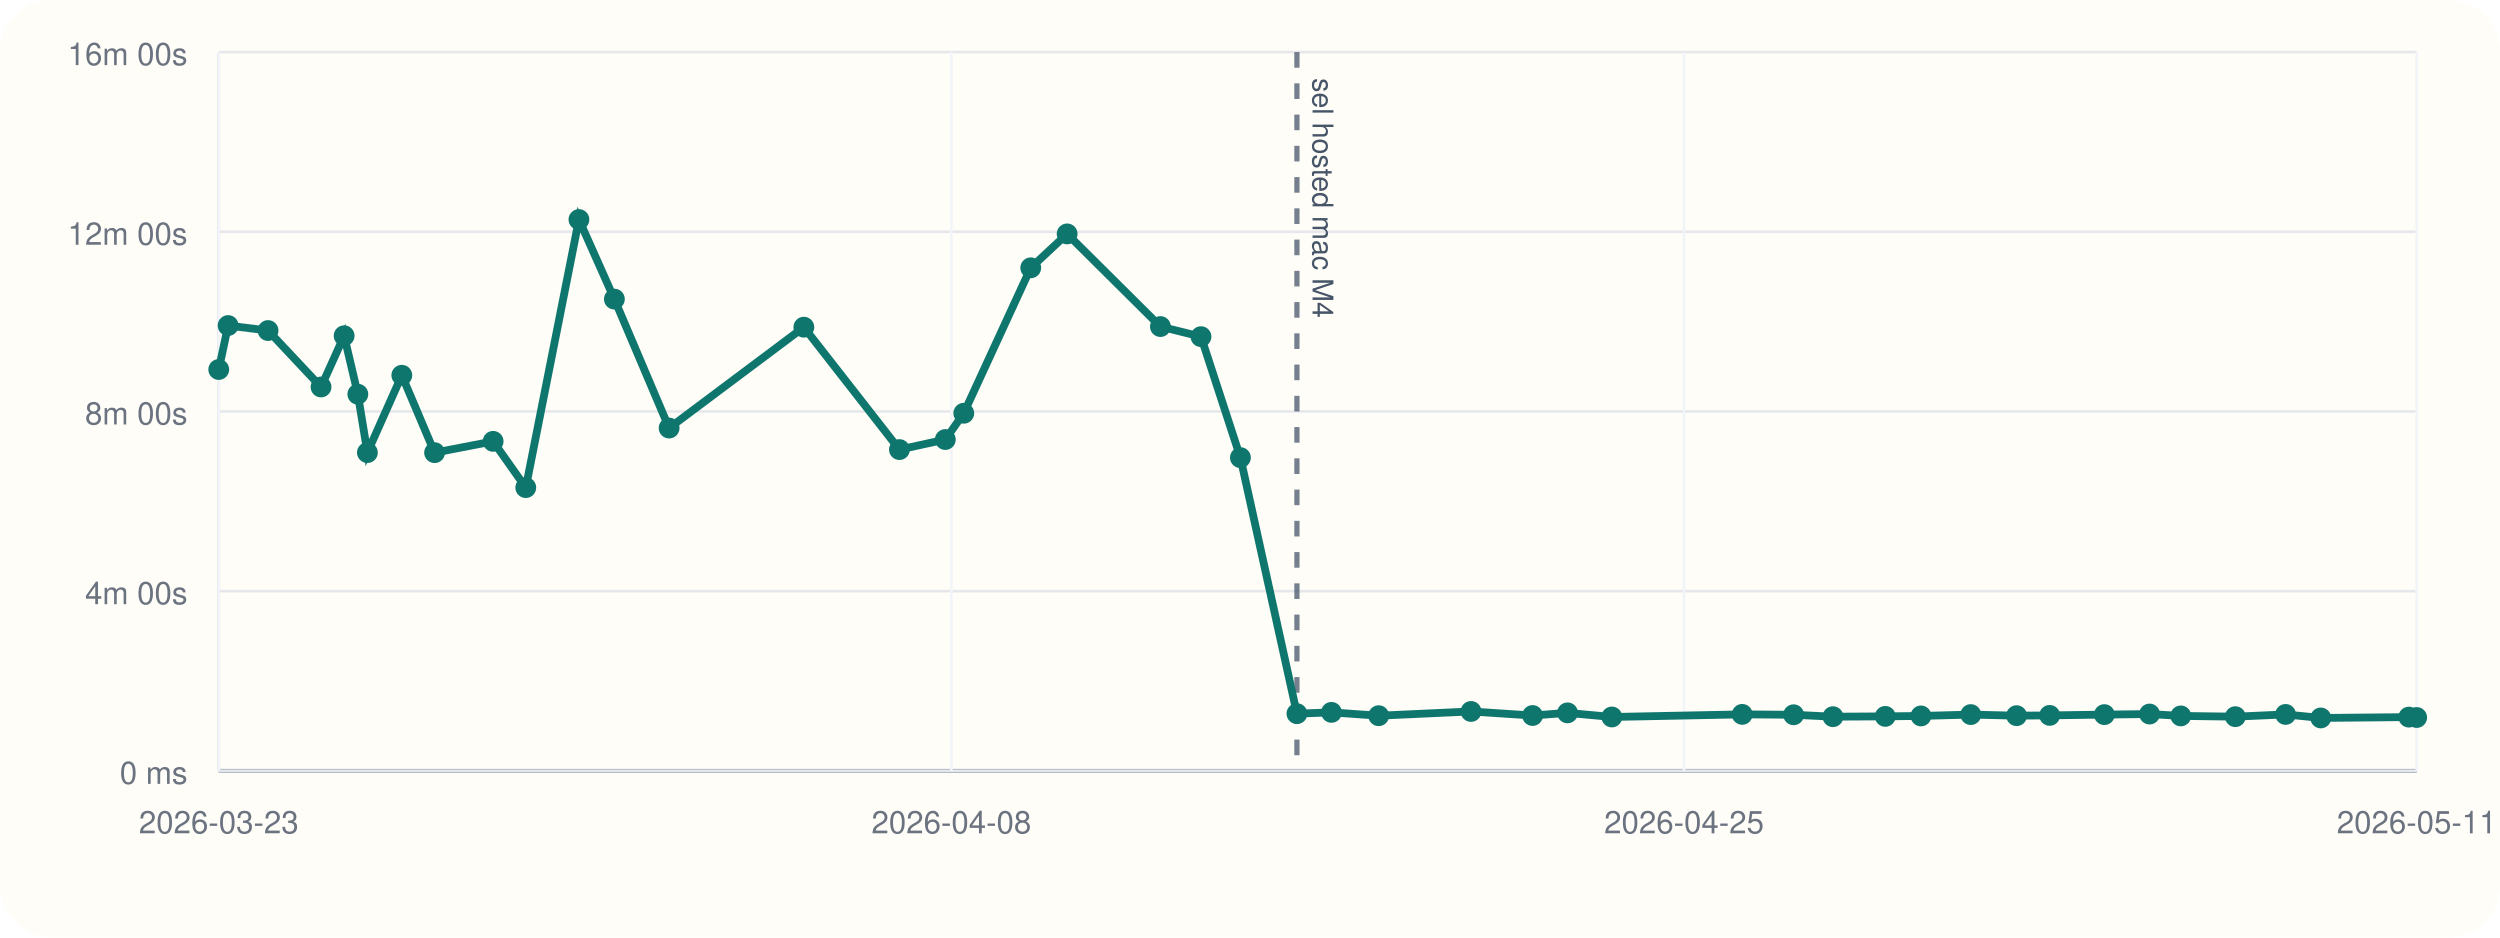
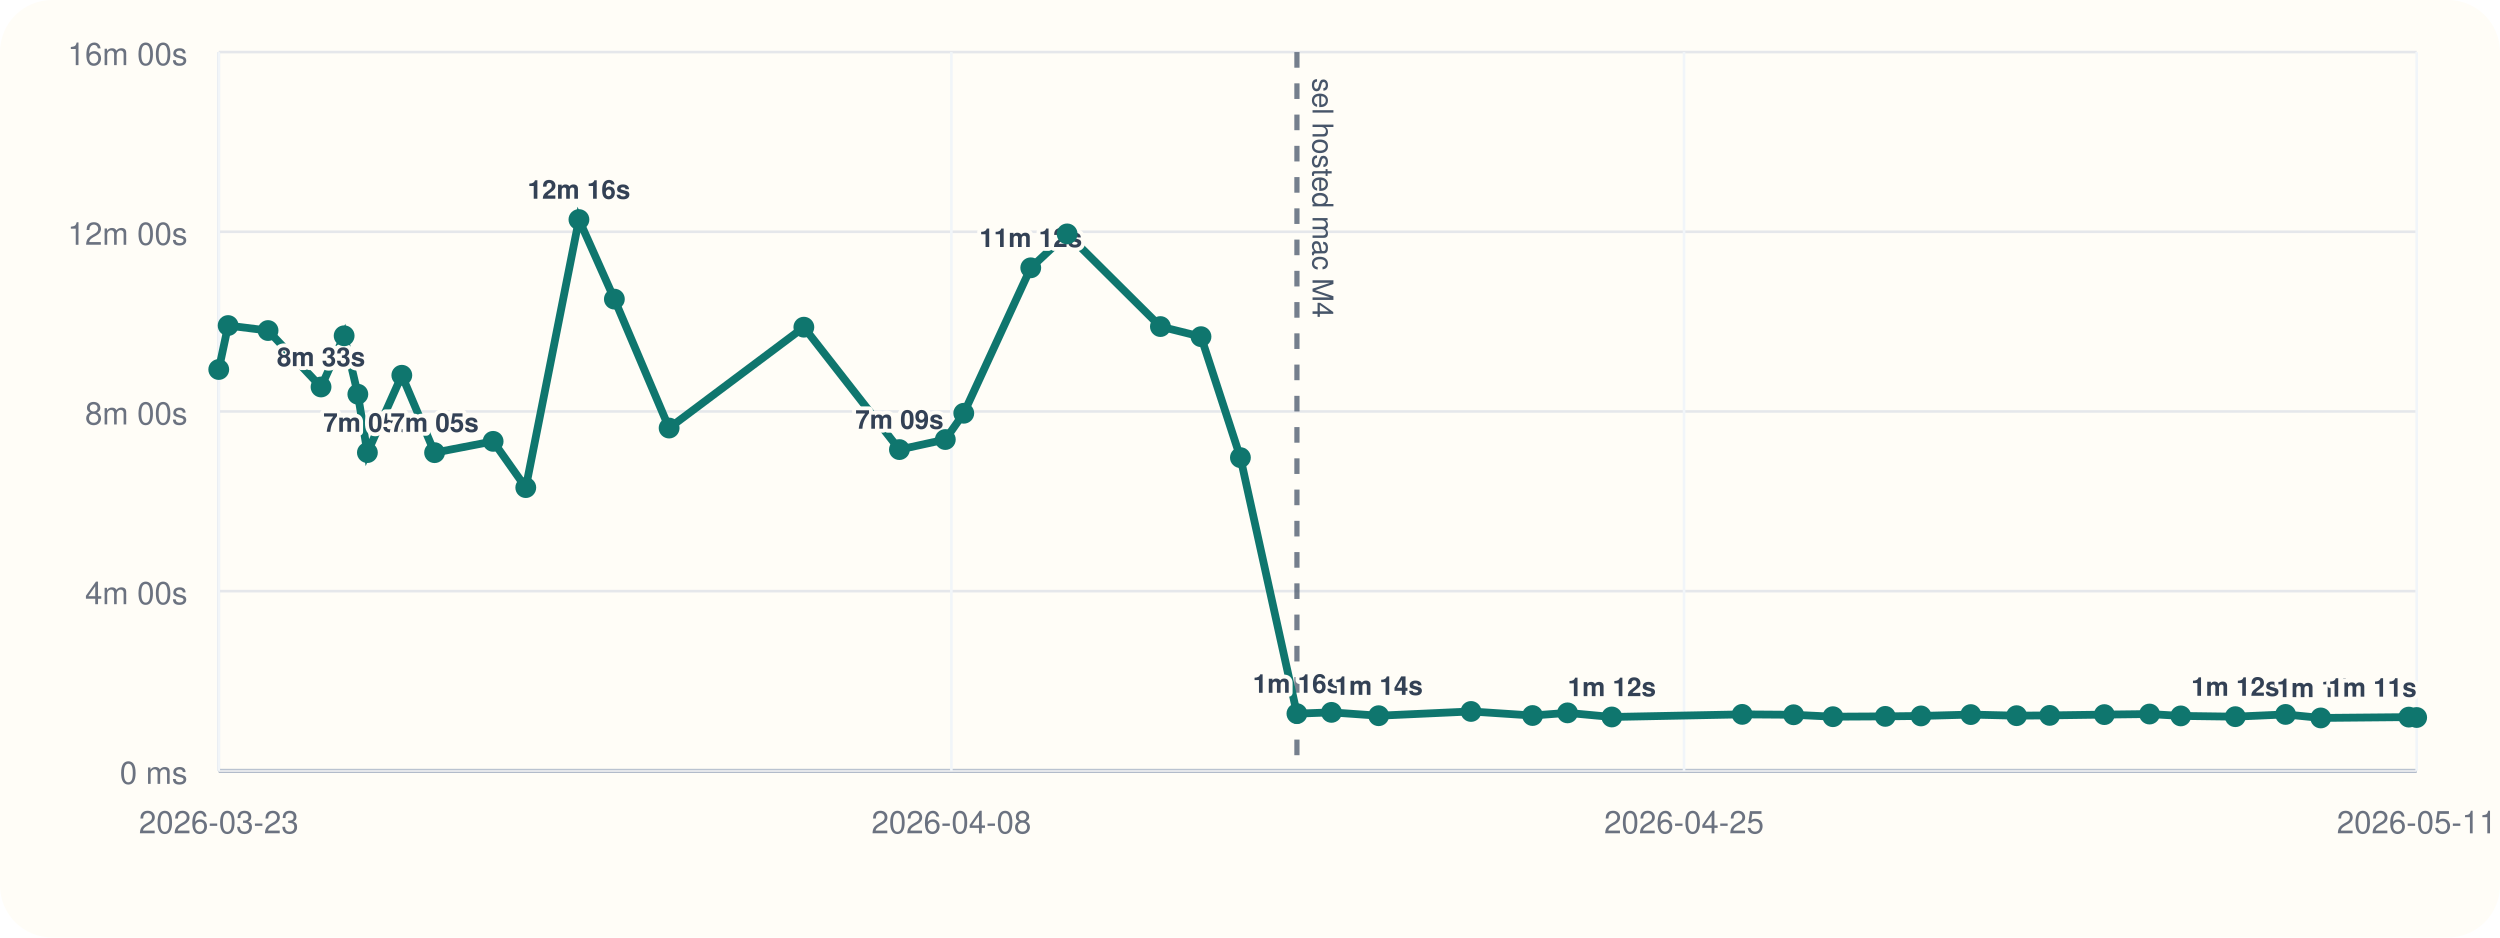
<svg xmlns="http://www.w3.org/2000/svg" viewBox="0 0 960 360">
  <rect width="960" height="360" rx="20" fill="#fffdf7" />
  <line x1="84" y1="296" x2="928" y2="296" stroke="#cbd5e1" stroke-width="1" />
  <line x1="84" y1="20" x2="84" y2="296" stroke="#cbd5e1" stroke-width="1" />
  <line x1="84" y1="296.00" x2="928" y2="296.00" stroke="#94a3b8" stroke-width="1.5" />
  <line x1="84" y1="296.00" x2="928" y2="296.00" stroke="#e5e7eb" stroke-width="1" />
  <text x="72" y="301.00" text-anchor="end" font-size="12" font-family="Helvetica, Arial, sans-serif" fill="#6b7280">0 ms</text>
  <line x1="84" y1="227.00" x2="928" y2="227.00" stroke="#e5e7eb" stroke-width="1" />
  <text x="72" y="232.00" text-anchor="end" font-size="12" font-family="Helvetica, Arial, sans-serif" fill="#6b7280">4m 00s</text>
  <line x1="84" y1="158.00" x2="928" y2="158.00" stroke="#e5e7eb" stroke-width="1" />
  <text x="72" y="163.00" text-anchor="end" font-size="12" font-family="Helvetica, Arial, sans-serif" fill="#6b7280">8m 00s</text>
  <line x1="84" y1="89.00" x2="928" y2="89.00" stroke="#e5e7eb" stroke-width="1" />
  <text x="72" y="94.00" text-anchor="end" font-size="12" font-family="Helvetica, Arial, sans-serif" fill="#6b7280">12m 00s</text>
  <line x1="84" y1="20.00" x2="928" y2="20.00" stroke="#e5e7eb" stroke-width="1" />
  <text x="72" y="25.00" text-anchor="end" font-size="12" font-family="Helvetica, Arial, sans-serif" fill="#6b7280">16m 00s</text>
  <line x1="84.00" y1="20" x2="84.00" y2="296" stroke="#f1f5f9" stroke-width="1" />
  <text x="84.00" y="320" text-anchor="middle" font-size="12" font-family="Helvetica, Arial, sans-serif" fill="#6b7280">2026-03-23</text>
  <line x1="365.33" y1="20" x2="365.33" y2="296" stroke="#f1f5f9" stroke-width="1" />
  <text x="365.33" y="320" text-anchor="middle" font-size="12" font-family="Helvetica, Arial, sans-serif" fill="#6b7280">2026-04-08</text>
  <line x1="646.67" y1="20" x2="646.67" y2="296" stroke="#f1f5f9" stroke-width="1" />
  <text x="646.67" y="320" text-anchor="middle" font-size="12" font-family="Helvetica, Arial, sans-serif" fill="#6b7280">2026-04-25</text>
  <line x1="928.00" y1="20" x2="928.00" y2="296" stroke="#f1f5f9" stroke-width="1" />
  <text x="928.00" y="320" text-anchor="middle" font-size="12" font-family="Helvetica, Arial, sans-serif" fill="#6b7280">2026-05-11</text>
  <line x1="498.02" y1="20" x2="498.02" y2="296" stroke="#475569" stroke-width="2" stroke-dasharray="6 6" opacity="0.75" />
  <text x="504.02" y="30" transform="rotate(90 504.02 30)" font-size="11" font-family="Helvetica, Arial, sans-serif" fill="#475569">sel hosted mac M4</text>
  <polyline fill="none" stroke="#0f766e" stroke-width="3" points="84.00,141.89 87.60,125.01 102.93,126.93 123.28,148.60 132.15,128.94 137.41,151.38 141.08,173.80 154.30,144.10 166.88,173.82 189.36,169.48 201.90,187.24 222.31,84.31 235.92,114.86 256.94,164.37 308.68,125.64 345.38,172.64 363.00,168.78 370.09,158.69 395.81,102.84 409.78,89.82 445.60,125.40 461.18,129.28 476.32,175.73 498.02,274.04 511.28,273.55 529.41,274.83 564.87,273.20 588.50,274.76 601.93,273.74 618.94,275.32 669.00,274.32 688.75,274.47 703.85,275.21 723.94,275.09 737.65,274.92 756.78,274.40 774.37,274.82 787.07,274.71 808.07,274.41 825.43,274.19 837.42,274.91 858.37,275.20 877.66,274.34 891.17,275.69 925.00,275.37 928.00,275.52" />
  <circle cx="84.00" cy="141.89" r="4" fill="#0f766e" />
  <circle cx="87.60" cy="125.01" r="4" fill="#0f766e" />
  <circle cx="102.93" cy="126.93" r="4" fill="#0f766e" />
  <circle cx="123.28" cy="148.60" r="4" fill="#0f766e" />
+   <text x="123.28" y="140.60" text-anchor="middle" font-size="10" font-family="Helvetica, Arial, sans-serif" font-weight="600" paint-order="stroke" stroke="#fffdf7" stroke-width="3" stroke-linejoin="round" fill="#334155">8m 33s</text>
  <circle cx="132.15" cy="128.94" r="4" fill="#0f766e" />
  <circle cx="137.41" cy="151.38" r="4" fill="#0f766e" />
  <circle cx="141.08" cy="173.80" r="4" fill="#0f766e" />
+   <text x="141.08" y="165.80" text-anchor="middle" font-size="10" font-family="Helvetica, Arial, sans-serif" font-weight="600" paint-order="stroke" stroke="#fffdf7" stroke-width="3" stroke-linejoin="round" fill="#334155">7m 05s</text>
  <circle cx="154.30" cy="144.10" r="4" fill="#0f766e" />
  <circle cx="166.88" cy="173.82" r="4" fill="#0f766e" />
+   <text x="166.88" y="165.82" text-anchor="middle" font-size="10" font-family="Helvetica, Arial, sans-serif" font-weight="600" paint-order="stroke" stroke="#fffdf7" stroke-width="3" stroke-linejoin="round" fill="#334155">7m 05s</text>
  <circle cx="189.36" cy="169.48" r="4" fill="#0f766e" />
  <circle cx="201.90" cy="187.24" r="4" fill="#0f766e" />
  <circle cx="222.31" cy="84.31" r="4" fill="#0f766e" />
+   <text x="222.31" y="76.31" text-anchor="middle" font-size="10" font-family="Helvetica, Arial, sans-serif" font-weight="600" paint-order="stroke" stroke="#fffdf7" stroke-width="3" stroke-linejoin="round" fill="#334155">12m 16s</text>
  <circle cx="235.92" cy="114.86" r="4" fill="#0f766e" />
  <circle cx="256.94" cy="164.37" r="4" fill="#0f766e" />
  <circle cx="308.68" cy="125.64" r="4" fill="#0f766e" />
  <circle cx="345.38" cy="172.64" r="4" fill="#0f766e" />
+   <text x="345.38" y="164.64" text-anchor="middle" font-size="10" font-family="Helvetica, Arial, sans-serif" font-weight="600" paint-order="stroke" stroke="#fffdf7" stroke-width="3" stroke-linejoin="round" fill="#334155">7m 09s</text>
  <circle cx="363.00" cy="168.78" r="4" fill="#0f766e" />
  <circle cx="370.09" cy="158.69" r="4" fill="#0f766e" />
  <circle cx="395.81" cy="102.84" r="4" fill="#0f766e" />
+   <text x="395.81" y="94.84" text-anchor="middle" font-size="10" font-family="Helvetica, Arial, sans-serif" font-weight="600" paint-order="stroke" stroke="#fffdf7" stroke-width="3" stroke-linejoin="round" fill="#334155">11m 12s</text>
  <circle cx="409.78" cy="89.82" r="4" fill="#0f766e" />
  <circle cx="445.60" cy="125.40" r="4" fill="#0f766e" />
  <circle cx="461.18" cy="129.28" r="4" fill="#0f766e" />
  <circle cx="476.32" cy="175.73" r="4" fill="#0f766e" />
  <circle cx="498.02" cy="274.04" r="4" fill="#0f766e" />
+   <text x="498.02" y="266.04" text-anchor="middle" font-size="10" font-family="Helvetica, Arial, sans-serif" font-weight="600" paint-order="stroke" stroke="#fffdf7" stroke-width="3" stroke-linejoin="round" fill="#334155">1m 16s</text>
  <circle cx="511.28" cy="273.55" r="4" fill="#0f766e" />
  <circle cx="529.41" cy="274.83" r="4" fill="#0f766e" />
+   <text x="529.41" y="266.83" text-anchor="middle" font-size="10" font-family="Helvetica, Arial, sans-serif" font-weight="600" paint-order="stroke" stroke="#fffdf7" stroke-width="3" stroke-linejoin="round" fill="#334155">1m 14s</text>
  <circle cx="564.87" cy="273.20" r="4" fill="#0f766e" />
  <circle cx="588.50" cy="274.76" r="4" fill="#0f766e" />
  <circle cx="601.93" cy="273.74" r="4" fill="#0f766e" />
  <circle cx="618.94" cy="275.32" r="4" fill="#0f766e" />
+   <text x="618.94" y="267.32" text-anchor="middle" font-size="10" font-family="Helvetica, Arial, sans-serif" font-weight="600" paint-order="stroke" stroke="#fffdf7" stroke-width="3" stroke-linejoin="round" fill="#334155">1m 12s</text>
  <circle cx="669.00" cy="274.32" r="4" fill="#0f766e" />
  <circle cx="688.75" cy="274.47" r="4" fill="#0f766e" />
  <circle cx="703.85" cy="275.21" r="4" fill="#0f766e" />
  <circle cx="723.94" cy="275.09" r="4" fill="#0f766e" />
  <circle cx="737.65" cy="274.92" r="4" fill="#0f766e" />
  <circle cx="756.78" cy="274.40" r="4" fill="#0f766e" />
  <circle cx="774.37" cy="274.82" r="4" fill="#0f766e" />
  <circle cx="787.07" cy="274.71" r="4" fill="#0f766e" />
  <circle cx="808.07" cy="274.41" r="4" fill="#0f766e" />
  <circle cx="825.43" cy="274.19" r="4" fill="#0f766e" />
  <circle cx="837.42" cy="274.91" r="4" fill="#0f766e" />
  <circle cx="858.37" cy="275.20" r="4" fill="#0f766e" />
+   <text x="858.37" y="267.20" text-anchor="middle" font-size="10" font-family="Helvetica, Arial, sans-serif" font-weight="600" paint-order="stroke" stroke="#fffdf7" stroke-width="3" stroke-linejoin="round" fill="#334155">1m 12s</text>
  <circle cx="877.66" cy="274.34" r="4" fill="#0f766e" />
  <circle cx="891.17" cy="275.69" r="4" fill="#0f766e" />
+   <text x="891.17" y="267.69" text-anchor="middle" font-size="10" font-family="Helvetica, Arial, sans-serif" font-weight="600" paint-order="stroke" stroke="#fffdf7" stroke-width="3" stroke-linejoin="round" fill="#334155">1m 11s</text>
  <circle cx="925.00" cy="275.37" r="4" fill="#0f766e" />
  <circle cx="928.00" cy="275.52" r="4" fill="#0f766e" />
+   <text x="928.00" y="267.52" text-anchor="end" font-size="10" font-family="Helvetica, Arial, sans-serif" font-weight="600" paint-order="stroke" stroke="#fffdf7" stroke-width="3" stroke-linejoin="round" fill="#334155">1m 11s</text>
</svg>
